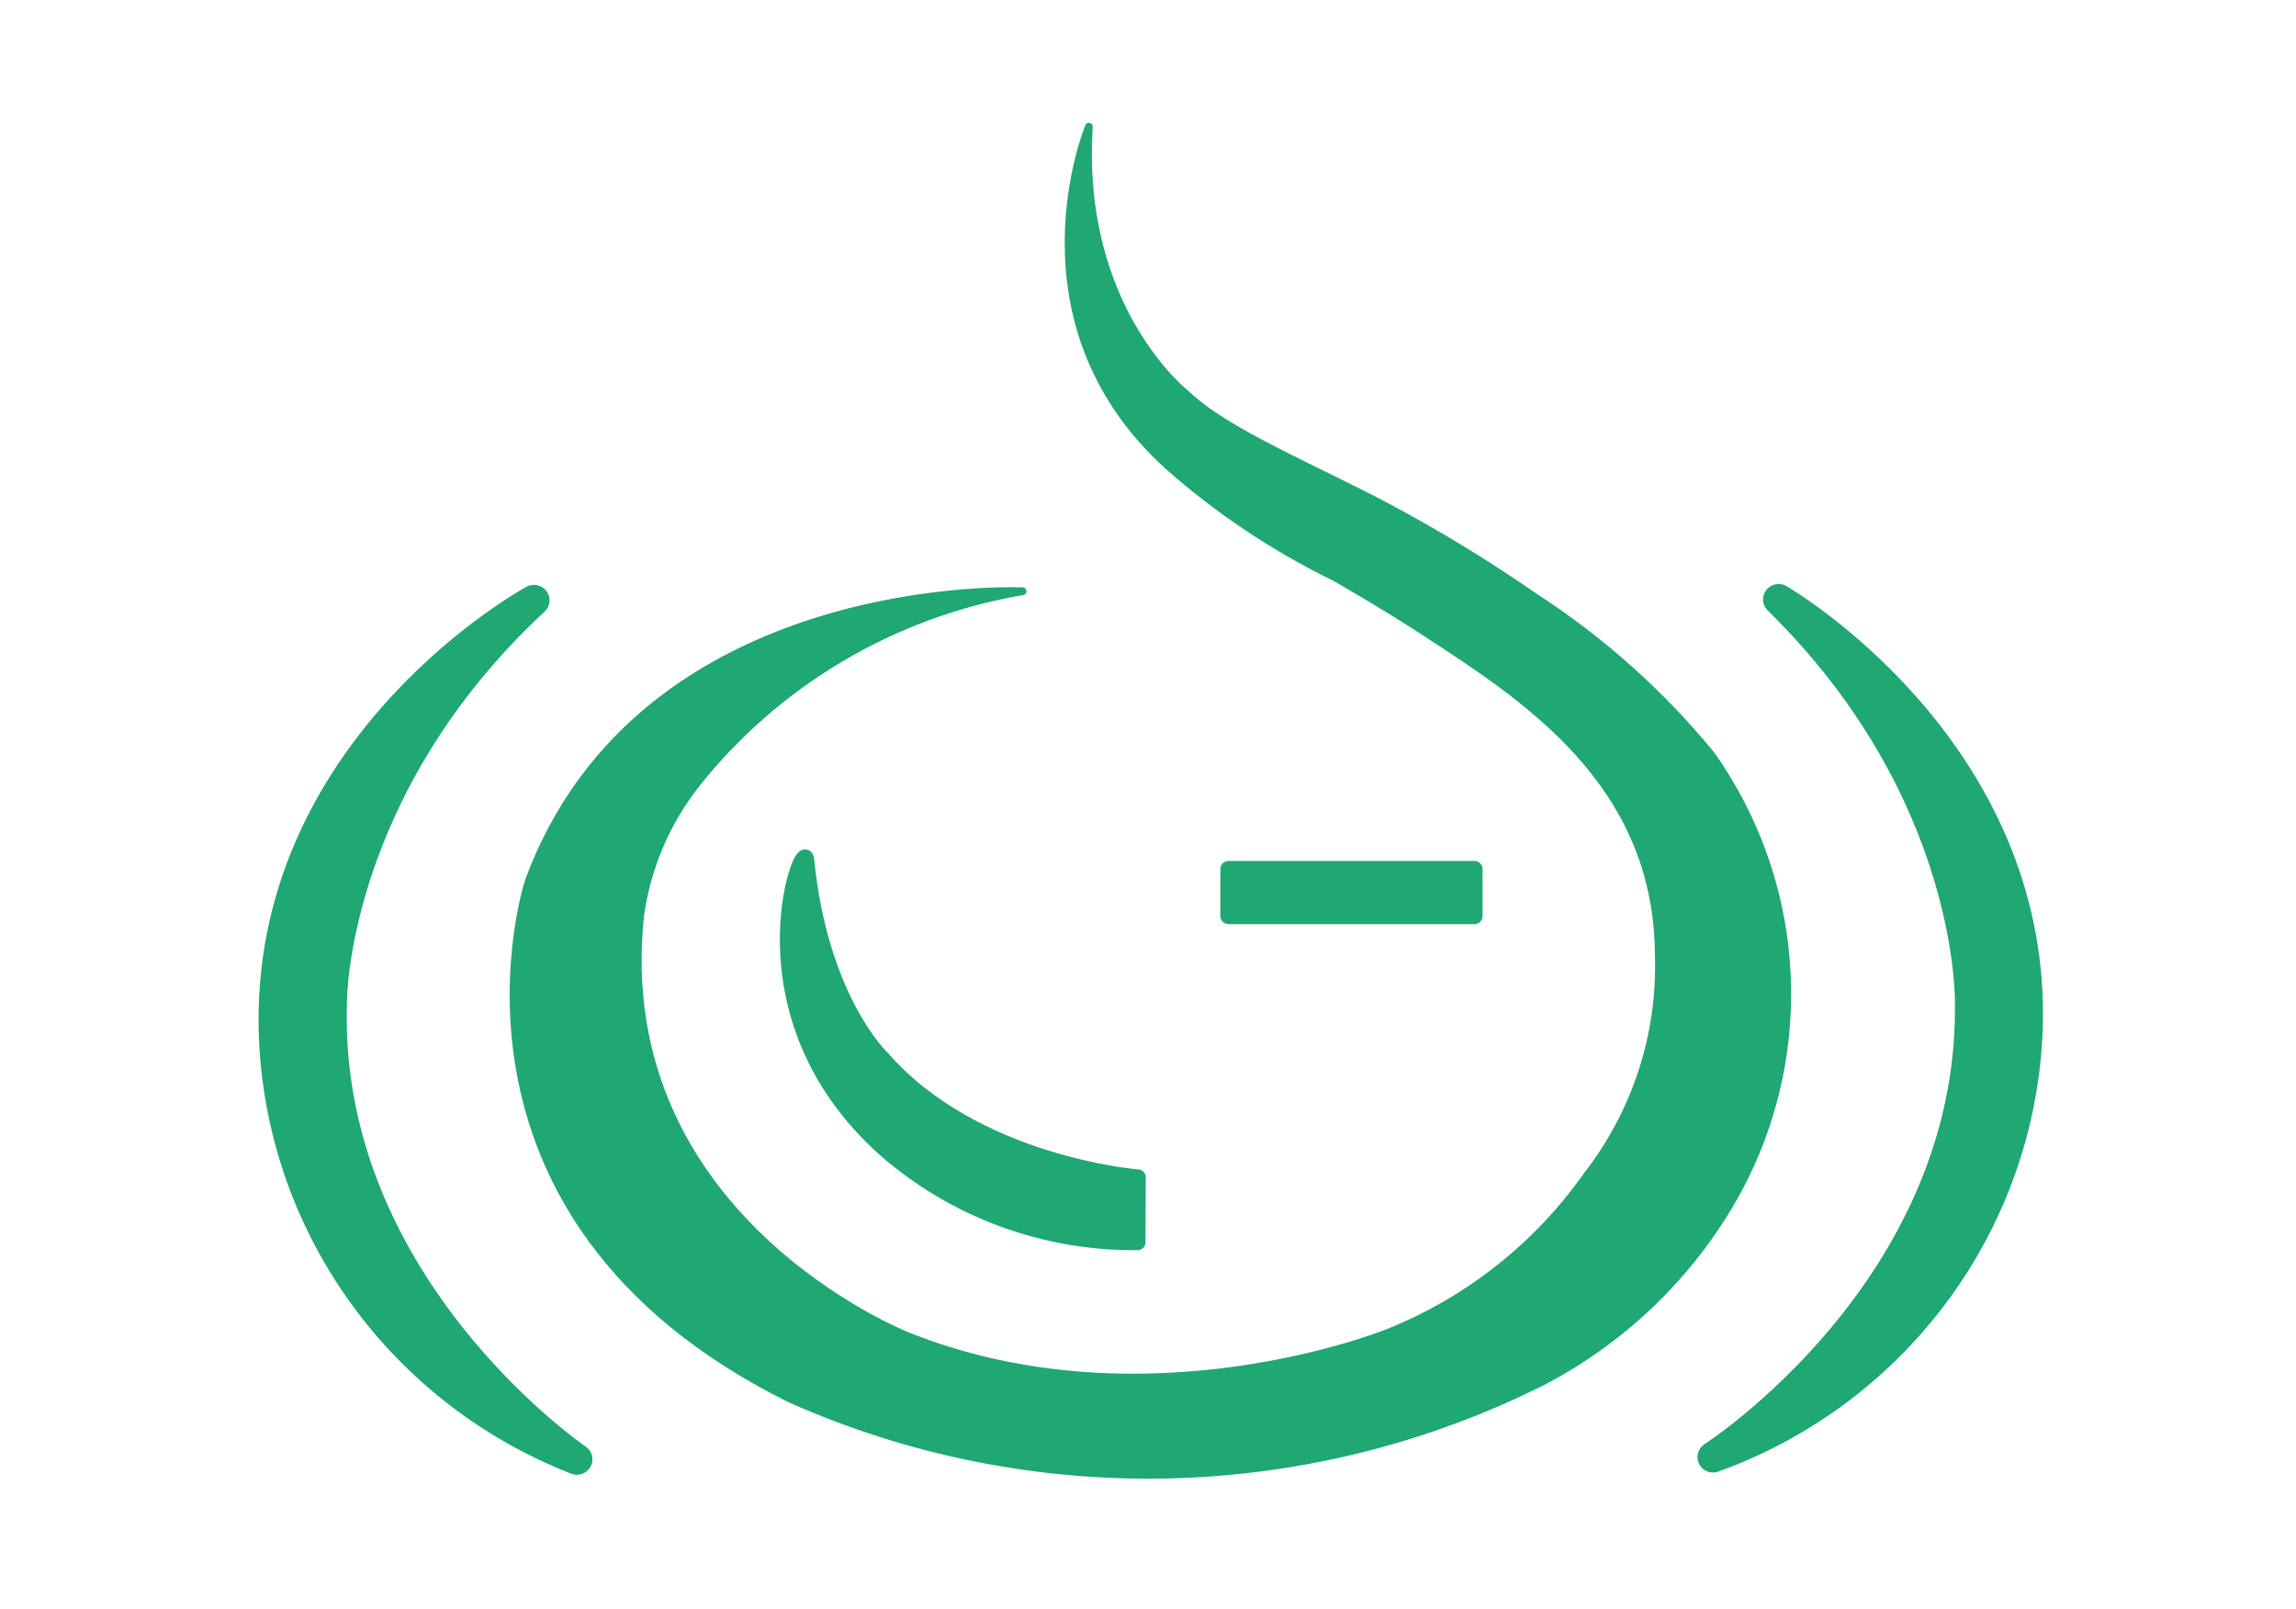
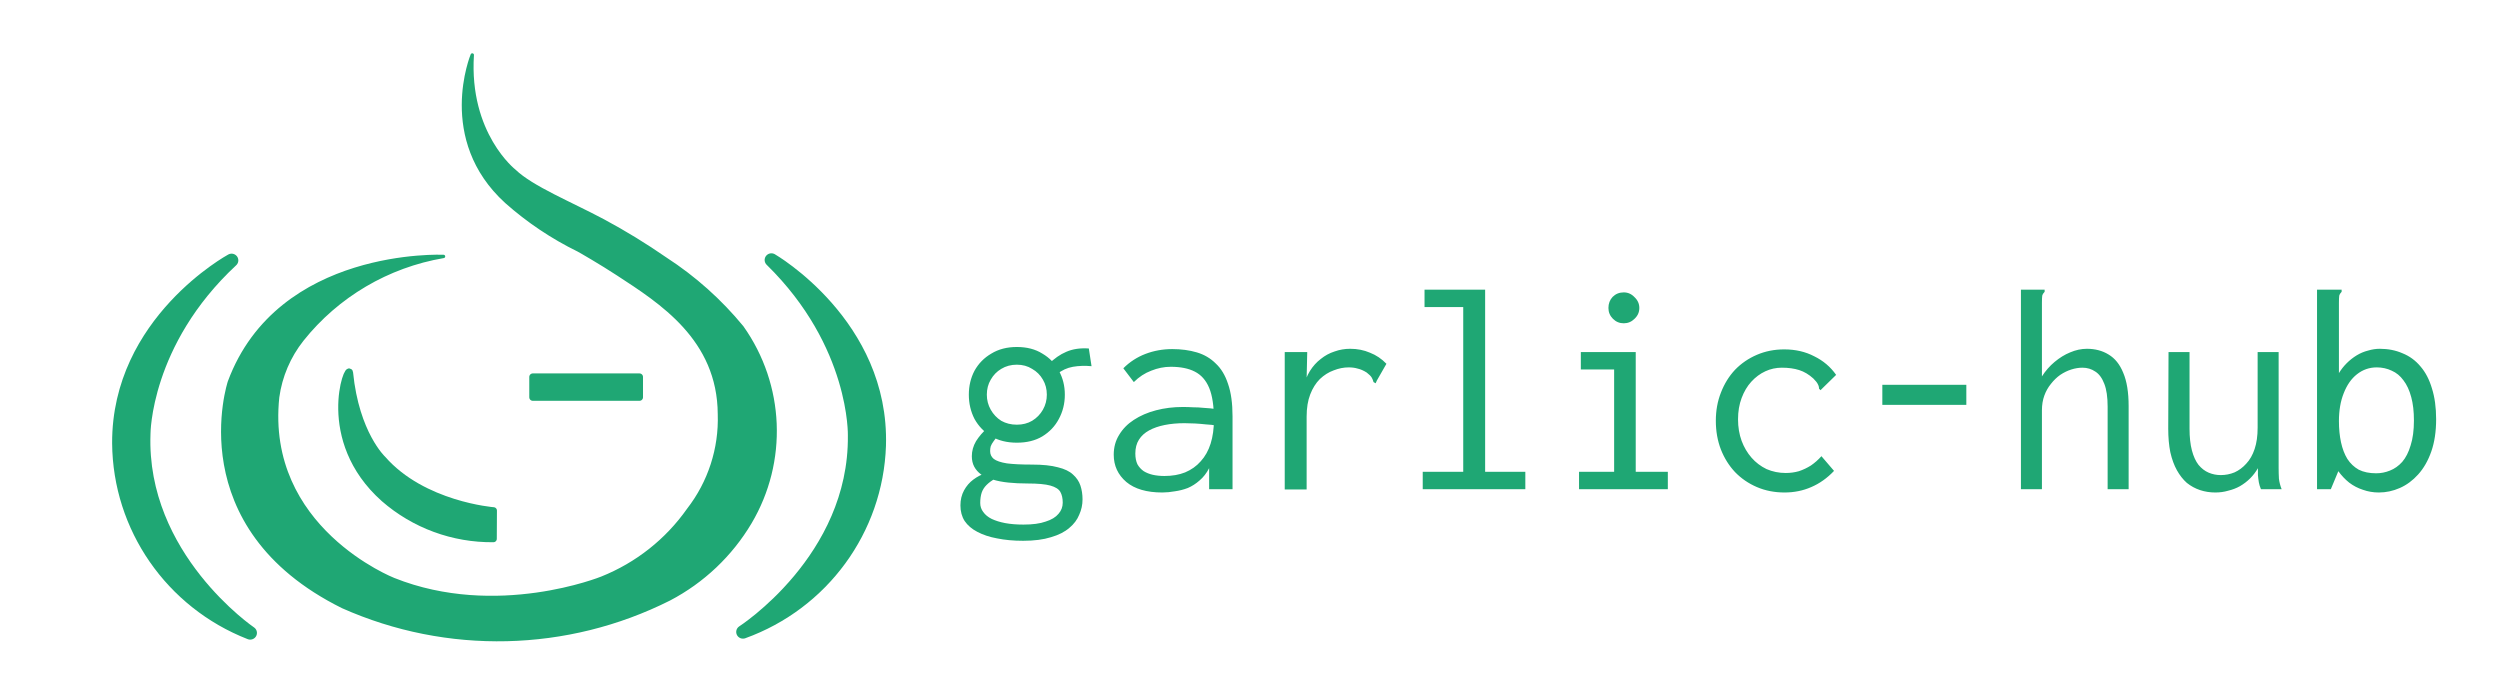
- <svg xmlns="http://www.w3.org/2000/svg" id="Ebene_3" data-name="Ebene 3" viewBox="0 0 159.327 111.632" version="1.1">
+ <svg xmlns="http://www.w3.org/2000/svg" id="Ebene_3" data-name="Ebene 3" viewBox="0 0 400 111.632" version="1.1" width="400" height="111.632">
  <defs id="defs229">
    <style id="style224">.cls-1,.cls-4,.cls-5,.cls-6,.cls-7{fill:none;}.cls-2{clip-path:url(#clip-path);}.cls-3{fill:#1FA774;}.cls-4,.cls-5,.cls-6,.cls-7{stroke:#1FA774;stroke-linejoin:round;}.cls-4,.cls-6,.cls-7{stroke-linecap:round;}.cls-4{stroke-width:0.28px;}.cls-5,.cls-6{stroke-width:1.121px;}.cls-7{stroke-width:0.561px;}</style>
    <clipPath id="clip-path">
      <rect class="cls-1" x="-7.139" y="18.981" width="174.497" height="79.753" id="rect226" />
    </clipPath>
  </defs>
  <g class="cls-2" clip-path="url(#clip-path)" id="g235" transform="matrix(1.928691,0,0,1.913113,-74.16088,-27.78414)">
    <path class="cls-3" d="m 75.245,35.969 c 0,0 -13.657,-0.636 -17.76,10.491 0,0 -3.986,12.109 9.395,18.799 a 31.436,31.436 0 0 0 27.091,-0.636 16.991,16.991 0 0 0 6.706,-6.401 15.099,15.099 0 0 0 -0.666,-16.328 27.835,27.835 0 0 0 -6.358,-5.723 53.352,53.352 0 0 0 -5.15,-3.179 c -2.695,-1.452 -5.927,-2.767 -7.377,-4.175 0,0 -3.919,-3.077 -3.497,-9.697 0,0 -2.891,7.037 2.832,12.283 a 26.68,26.68 0 0 0 5.976,4.037 c 0.16,0.083 1.876,1.081 3.274,2.003 3.527,2.324 8.393,5.404 8.423,11.719 a 12.409,12.409 0 0 1 -2.573,7.991 16.076,16.076 0 0 1 -7.185,5.721 c 0,0 -8.71,3.561 -17.264,0.116 0,0 -10.774,-4.248 -9.63,-15.248 a 9.957,9.957 0 0 1 2.035,-4.808 19.072,19.072 0 0 1 11.728,-6.965" id="path231" />
    <path class="cls-4" d="m 75.245,35.969 c 0,0 -13.657,-0.636 -17.76,10.491 0,0 -3.986,12.109 9.395,18.799 a 31.436,31.436 0 0 0 27.091,-0.636 16.991,16.991 0 0 0 6.706,-6.401 15.099,15.099 0 0 0 -0.666,-16.328 27.835,27.835 0 0 0 -6.358,-5.723 53.352,53.352 0 0 0 -5.15,-3.179 c -2.695,-1.452 -5.927,-2.767 -7.377,-4.175 0,0 -3.919,-3.077 -3.497,-9.697 0,0 -2.891,7.037 2.832,12.283 a 26.68,26.68 0 0 0 5.976,4.037 c 0.16,0.083 1.876,1.081 3.274,2.003 3.527,2.324 8.393,5.404 8.423,11.719 a 12.409,12.409 0 0 1 -2.573,7.991 16.076,16.076 0 0 1 -7.185,5.721 c 0,0 -8.71,3.561 -17.264,0.116 0,0 -10.774,-4.248 -9.63,-15.248 a 9.957,9.957 0 0 1 2.035,-4.808 19.072,19.072 0 0 1 11.728,-6.965 z" id="path233" />
  </g>
  <rect class="cls-3" x="85.245" y="60.307" width="17.075" height="3.262" id="rect237" style="stroke-width:1.921" />
  <rect class="cls-5" x="85.245" y="60.307" width="17.075" height="3.262" id="rect239" />
  <g class="cls-2" clip-path="url(#clip-path)" id="g253" transform="matrix(1.928691,0,0,1.913113,-74.16088,-27.78414)">
    <path class="cls-3" d="m 57.662,36.298 c 0,0 -9.392,5.143 -9.348,15.292 a 17.195,17.195 0 0 0 10.892,15.866 c 0,0 -9.209,-6.303 -8.83,-16.655 0,0 -0.01,-7.663 7.286,-14.503" id="path241" />
    <path class="cls-6" d="m 57.662,36.298 c 0,0 -9.392,5.143 -9.348,15.292 a 17.195,17.195 0 0 0 10.892,15.866 c 0,0 -9.209,-6.303 -8.83,-16.655 0,0 -0.01,-7.663 7.286,-14.503 z" id="path243" />
    <path class="cls-3" d="m 102.445,36.268 c 0,0 9.254,5.387 8.944,15.531 a 17.196,17.196 0 0 1 -11.303,15.576 c 0,0 9.371,-6.06 9.263,-16.419 0,0 0.21,-7.659 -6.904,-14.688" id="path245" />
    <path class="cls-6" d="m 102.445,36.268 c 0,0 9.254,5.387 8.944,15.531 a 17.196,17.196 0 0 1 -11.303,15.576 c 0,0 9.371,-6.06 9.263,-16.419 0,0 0.21,-7.659 -6.904,-14.688 z" id="path247" />
    <path class="cls-3" d="m 79.396,57.223 c 0,0 -5.86,-0.459 -9.202,-4.312 0,0 -2.224,-2.092 -2.731,-7.209 -0.092,-0.923 -2.647,5.589 2.847,10.522 a 13.512,13.512 0 0 0 9.074,3.366 c 0,0 0,-0.233 0.012,-2.367" id="path249" />
    <path class="cls-7" d="m 79.396,57.223 c 0,0 -5.86,-0.459 -9.202,-4.312 0,0 -2.224,-2.092 -2.731,-7.209 -0.092,-0.923 -2.647,5.589 2.847,10.522 a 13.512,13.512 0 0 0 9.074,3.366 c 0,0 0,-0.233 0.012,-2.367 z" id="path251" />
  </g>
+   <path class="cls-1 cls-3" d="m 163.701,86.526 q -2.304,0 -4.176,-0.384 -1.824,-0.336 -3.168,-1.056 -1.296,-0.672 -2.016,-1.728 -0.672,-1.056 -0.672,-2.496 0,-1.344 0.576,-2.4 0.576,-1.056 1.488,-1.728 0.96,-0.72 2.064,-1.056 l 1.44,0.864 q -0.864,0.528 -1.392,1.056 -0.528,0.528 -0.768,1.2 -0.24,0.72 -0.24,1.68 0,0.816 0.48,1.44 0.48,0.672 1.344,1.104 0.912,0.432 2.16,0.672 1.296,0.24 2.928,0.24 2.208,0 3.552,-0.48 1.392,-0.432 2.064,-1.248 0.672,-0.768 0.672,-1.776 0,-1.056 -0.384,-1.728 -0.384,-0.672 -1.584,-1.008 -1.2,-0.336 -3.648,-0.336 -1.68,0 -3.072,-0.144 -1.392,-0.144 -2.496,-0.48 -1.104,-0.336 -1.872,-0.816 -0.72,-0.528 -1.104,-1.248 -0.384,-0.72 -0.384,-1.68 0,-1.248 0.672,-2.4 0.72,-1.152 1.92,-2.208 l 1.632,1.296 q -0.48,0.528 -0.768,0.96 -0.288,0.384 -0.432,0.768 -0.096,0.336 -0.096,0.768 0,0.768 0.576,1.248 0.624,0.48 2.112,0.72 1.488,0.192 4.032,0.192 2.544,0 4.128,0.432 1.584,0.384 2.4,1.152 0.864,0.768 1.2,1.776 0.336,1.008 0.336,2.208 0,1.296 -0.528,2.448 -0.48,1.2 -1.584,2.112 -1.104,0.96 -2.928,1.488 -1.824,0.576 -4.464,0.576 z m -1.008,-15.696 q -2.352,0 -4.08,-1.008 -1.728,-1.056 -2.688,-2.784 -0.912,-1.776 -0.912,-3.888 0,-2.112 0.912,-3.84 0.96,-1.728 2.688,-2.736 1.728,-1.056 4.08,-1.056 2.4,0 4.08,1.056 1.728,1.008 2.64,2.736 0.96,1.728 0.96,3.84 0,2.112 -0.96,3.888 -0.912,1.728 -2.64,2.784 -1.68,1.008 -4.08,1.008 z m 0,-2.88 q 1.392,0 2.448,-0.624 1.104,-0.672 1.728,-1.776 0.624,-1.104 0.624,-2.4 0,-1.344 -0.624,-2.4 -0.624,-1.104 -1.728,-1.728 -1.056,-0.672 -2.448,-0.672 -1.392,0 -2.496,0.672 -1.056,0.624 -1.68,1.728 -0.624,1.056 -0.624,2.4 0,1.296 0.624,2.4 0.624,1.104 1.68,1.776 1.104,0.624 2.496,0.624 z m 6.384,-8.064 -1.344,-1.584 q 1.392,-1.392 2.88,-2.016 1.536,-0.672 3.6,-0.528 l 0.432,2.832 q -1.584,-0.144 -2.976,0.096 -1.392,0.24 -2.592,1.2 z m 16.896,18.912 q -3.744,0 -5.76,-1.68 -2.016,-1.728 -2.016,-4.368 0,-1.776 0.864,-3.168 0.864,-1.44 2.352,-2.4 1.536,-1.008 3.552,-1.536 2.016,-0.528 4.272,-0.528 0.816,0 1.632,0.048 0.864,0 1.776,0.096 0.96,0.048 1.968,0.192 l 0.096,2.64 q -0.864,-0.144 -1.776,-0.192 -0.864,-0.096 -1.728,-0.144 -0.864,-0.048 -1.68,-0.048 -1.728,0 -3.168,0.288 -1.44,0.288 -2.496,0.864 -1.056,0.576 -1.632,1.488 -0.576,0.912 -0.576,2.208 0,1.008 0.336,1.728 0.384,0.672 1.008,1.104 0.624,0.384 1.44,0.576 0.864,0.192 1.872,0.192 1.872,0 3.312,-0.576 1.488,-0.624 2.496,-1.776 1.056,-1.152 1.584,-2.832 0.528,-1.68 0.528,-3.84 0,-3.264 -0.768,-5.088 -0.768,-1.824 -2.304,-2.592 -1.488,-0.768 -3.84,-0.768 -1.584,0 -3.12,0.624 -1.536,0.576 -2.784,1.824 l -1.68,-2.208 q 1.536,-1.536 3.552,-2.304 2.016,-0.768 4.272,-0.768 2.16,0 3.936,0.528 1.776,0.528 3.024,1.776 1.296,1.2 1.968,3.264 0.72,2.064 0.72,5.184 v 11.664 h -3.744 v -3.36 q -0.624,1.2 -1.536,1.968 -0.864,0.768 -1.872,1.2 -1.008,0.384 -2.064,0.528 -1.056,0.192 -2.016,0.192 z m 19.584,-22.464 h 3.6 l -0.144,6.384 -0.432,-0.72 q 0.288,-1.488 1.008,-2.64 0.72,-1.152 1.728,-1.92 1.008,-0.816 2.208,-1.2 1.2,-0.432 2.496,-0.432 1.728,0 3.168,0.624 1.488,0.576 2.64,1.776 l -1.536,2.688 -0.192,0.432 -0.336,-0.192 q -0.096,-0.384 -0.288,-0.72 -0.192,-0.336 -0.816,-0.816 -0.768,-0.48 -1.44,-0.624 -0.624,-0.192 -1.44,-0.192 -1.2,0 -2.4,0.48 -1.2,0.432 -2.208,1.392 -0.96,0.96 -1.536,2.448 -0.576,1.488 -0.576,3.552 v 11.664 h -3.504 z m 22.08,21.936 v -2.784 h 6.48 v -26.352 h -6.192 v -2.784 h 9.696 v 29.136 h 6.432 v 2.784 z m 25.008,0 v -2.784 h 5.616 v -16.368 h -5.328 v -2.784 h 8.784 v 19.152 h 5.136 v 2.784 z m 7.152,-26.544 q -1.008,0 -1.728,-0.72 -0.72,-0.72 -0.72,-1.728 0,-1.056 0.672,-1.776 0.72,-0.72 1.776,-0.72 1.008,0 1.728,0.768 0.768,0.72 0.768,1.728 0,1.008 -0.768,1.728 -0.72,0.72 -1.728,0.72 z m 25.728,27.072 q -2.4,0 -4.416,-0.864 -2.016,-0.864 -3.504,-2.4 -1.44,-1.536 -2.256,-3.6 -0.816,-2.112 -0.816,-4.608 0,-2.448 0.816,-4.512 0.816,-2.112 2.256,-3.648 1.488,-1.536 3.504,-2.4 2.016,-0.864 4.368,-0.864 2.688,0 4.8,1.104 2.16,1.056 3.504,2.976 l -2.16,2.112 -0.336,0.336 -0.24,-0.24 q 0,-0.384 -0.192,-0.72 -0.144,-0.336 -0.72,-0.912 -1.056,-0.96 -2.256,-1.344 -1.2,-0.384 -2.784,-0.384 -1.392,0 -2.64,0.576 -1.248,0.576 -2.256,1.68 -0.96,1.056 -1.536,2.592 -0.576,1.536 -0.576,3.408 0,1.872 0.576,3.456 0.576,1.536 1.584,2.688 1.008,1.152 2.4,1.824 1.44,0.624 3.072,0.624 1.104,0 2.112,-0.288 1.008,-0.336 1.92,-0.912 0.912,-0.624 1.68,-1.488 l 2.016,2.352 q -1.632,1.728 -3.648,2.592 -1.968,0.864 -4.272,0.864 z m 15.648,-14.016 v -3.216 h 13.44 v 3.216 z m 22.176,-18.432 h 3.312 0.48 v 0.336 q -0.288,0.288 -0.384,0.624 -0.048,0.336 -0.048,1.152 v 11.76 q 0.864,-1.344 2.016,-2.304 1.2,-1.008 2.496,-1.536 1.344,-0.576 2.688,-0.576 1.968,0 3.456,0.912 1.536,0.912 2.352,2.928 0.864,2.016 0.864,5.328 v 13.296 h -3.36 v -13.2 q 0,-2.304 -0.528,-3.648 -0.528,-1.392 -1.44,-1.968 -0.912,-0.624 -2.064,-0.624 -0.864,0 -1.776,0.288 -0.912,0.288 -1.776,0.864 -0.816,0.576 -1.488,1.44 -0.672,0.816 -1.056,1.872 -0.384,1.056 -0.384,2.352 v 12.624 h -3.36 z m 31.104,32.448 q -1.296,0 -2.448,-0.384 -1.152,-0.384 -2.112,-1.152 -0.912,-0.816 -1.584,-2.016 -0.672,-1.2 -1.056,-2.88 -0.336,-1.68 -0.336,-3.792 l 0.048,-12.24 h 3.36 v 12.24 q 0,2.064 0.384,3.504 0.384,1.44 1.056,2.304 0.72,0.864 1.632,1.248 0.912,0.384 1.92,0.384 1.152,0 2.208,-0.432 1.056,-0.48 1.872,-1.392 0.864,-0.912 1.344,-2.352 0.48,-1.44 0.48,-3.408 v -12.096 h 3.36 v 18.528 q 0,0.864 0.048,1.728 0.096,0.816 0.432,1.68 h -3.312 q -0.24,-0.576 -0.336,-1.104 -0.096,-0.576 -0.144,-1.152 0,-0.576 0,-1.104 -0.528,0.912 -1.248,1.632 -0.72,0.72 -1.632,1.248 -0.864,0.48 -1.872,0.72 -0.96,0.288 -2.064,0.288 z m 26.16,0 q -1.344,0 -2.544,-0.432 -1.2,-0.384 -2.208,-1.152 -0.96,-0.768 -1.728,-1.824 l -1.2,2.88 h -2.208 v -31.92 h 3.456 0.48 v 0.336 q -0.288,0.288 -0.384,0.624 -0.048,0.336 -0.048,1.152 v 11.232 q 0.528,-0.864 1.248,-1.584 0.72,-0.72 1.584,-1.248 0.864,-0.528 1.824,-0.768 0.96,-0.288 1.872,-0.288 2.016,0 3.648,0.72 1.68,0.672 2.88,2.112 1.2,1.392 1.824,3.504 0.672,2.112 0.672,4.944 0,2.928 -0.768,5.136 -0.768,2.208 -2.112,3.696 -1.296,1.44 -2.928,2.16 -1.632,0.72 -3.36,0.72 z m -0.432,-3.072 q 1.152,0 2.208,-0.432 1.104,-0.432 1.968,-1.392 0.864,-1.008 1.344,-2.64 0.528,-1.632 0.528,-3.984 0,-2.16 -0.432,-3.744 -0.432,-1.632 -1.248,-2.688 -0.768,-1.056 -1.872,-1.536 -1.104,-0.528 -2.4,-0.528 -1.776,0 -3.168,1.104 -1.344,1.056 -2.112,3.024 -0.768,1.92 -0.768,4.464 0,1.872 0.336,3.408 0.336,1.536 1.008,2.64 0.72,1.104 1.824,1.728 1.152,0.576 2.784,0.576 z" id="text1" aria-label="garlic-hub" />
</svg>
